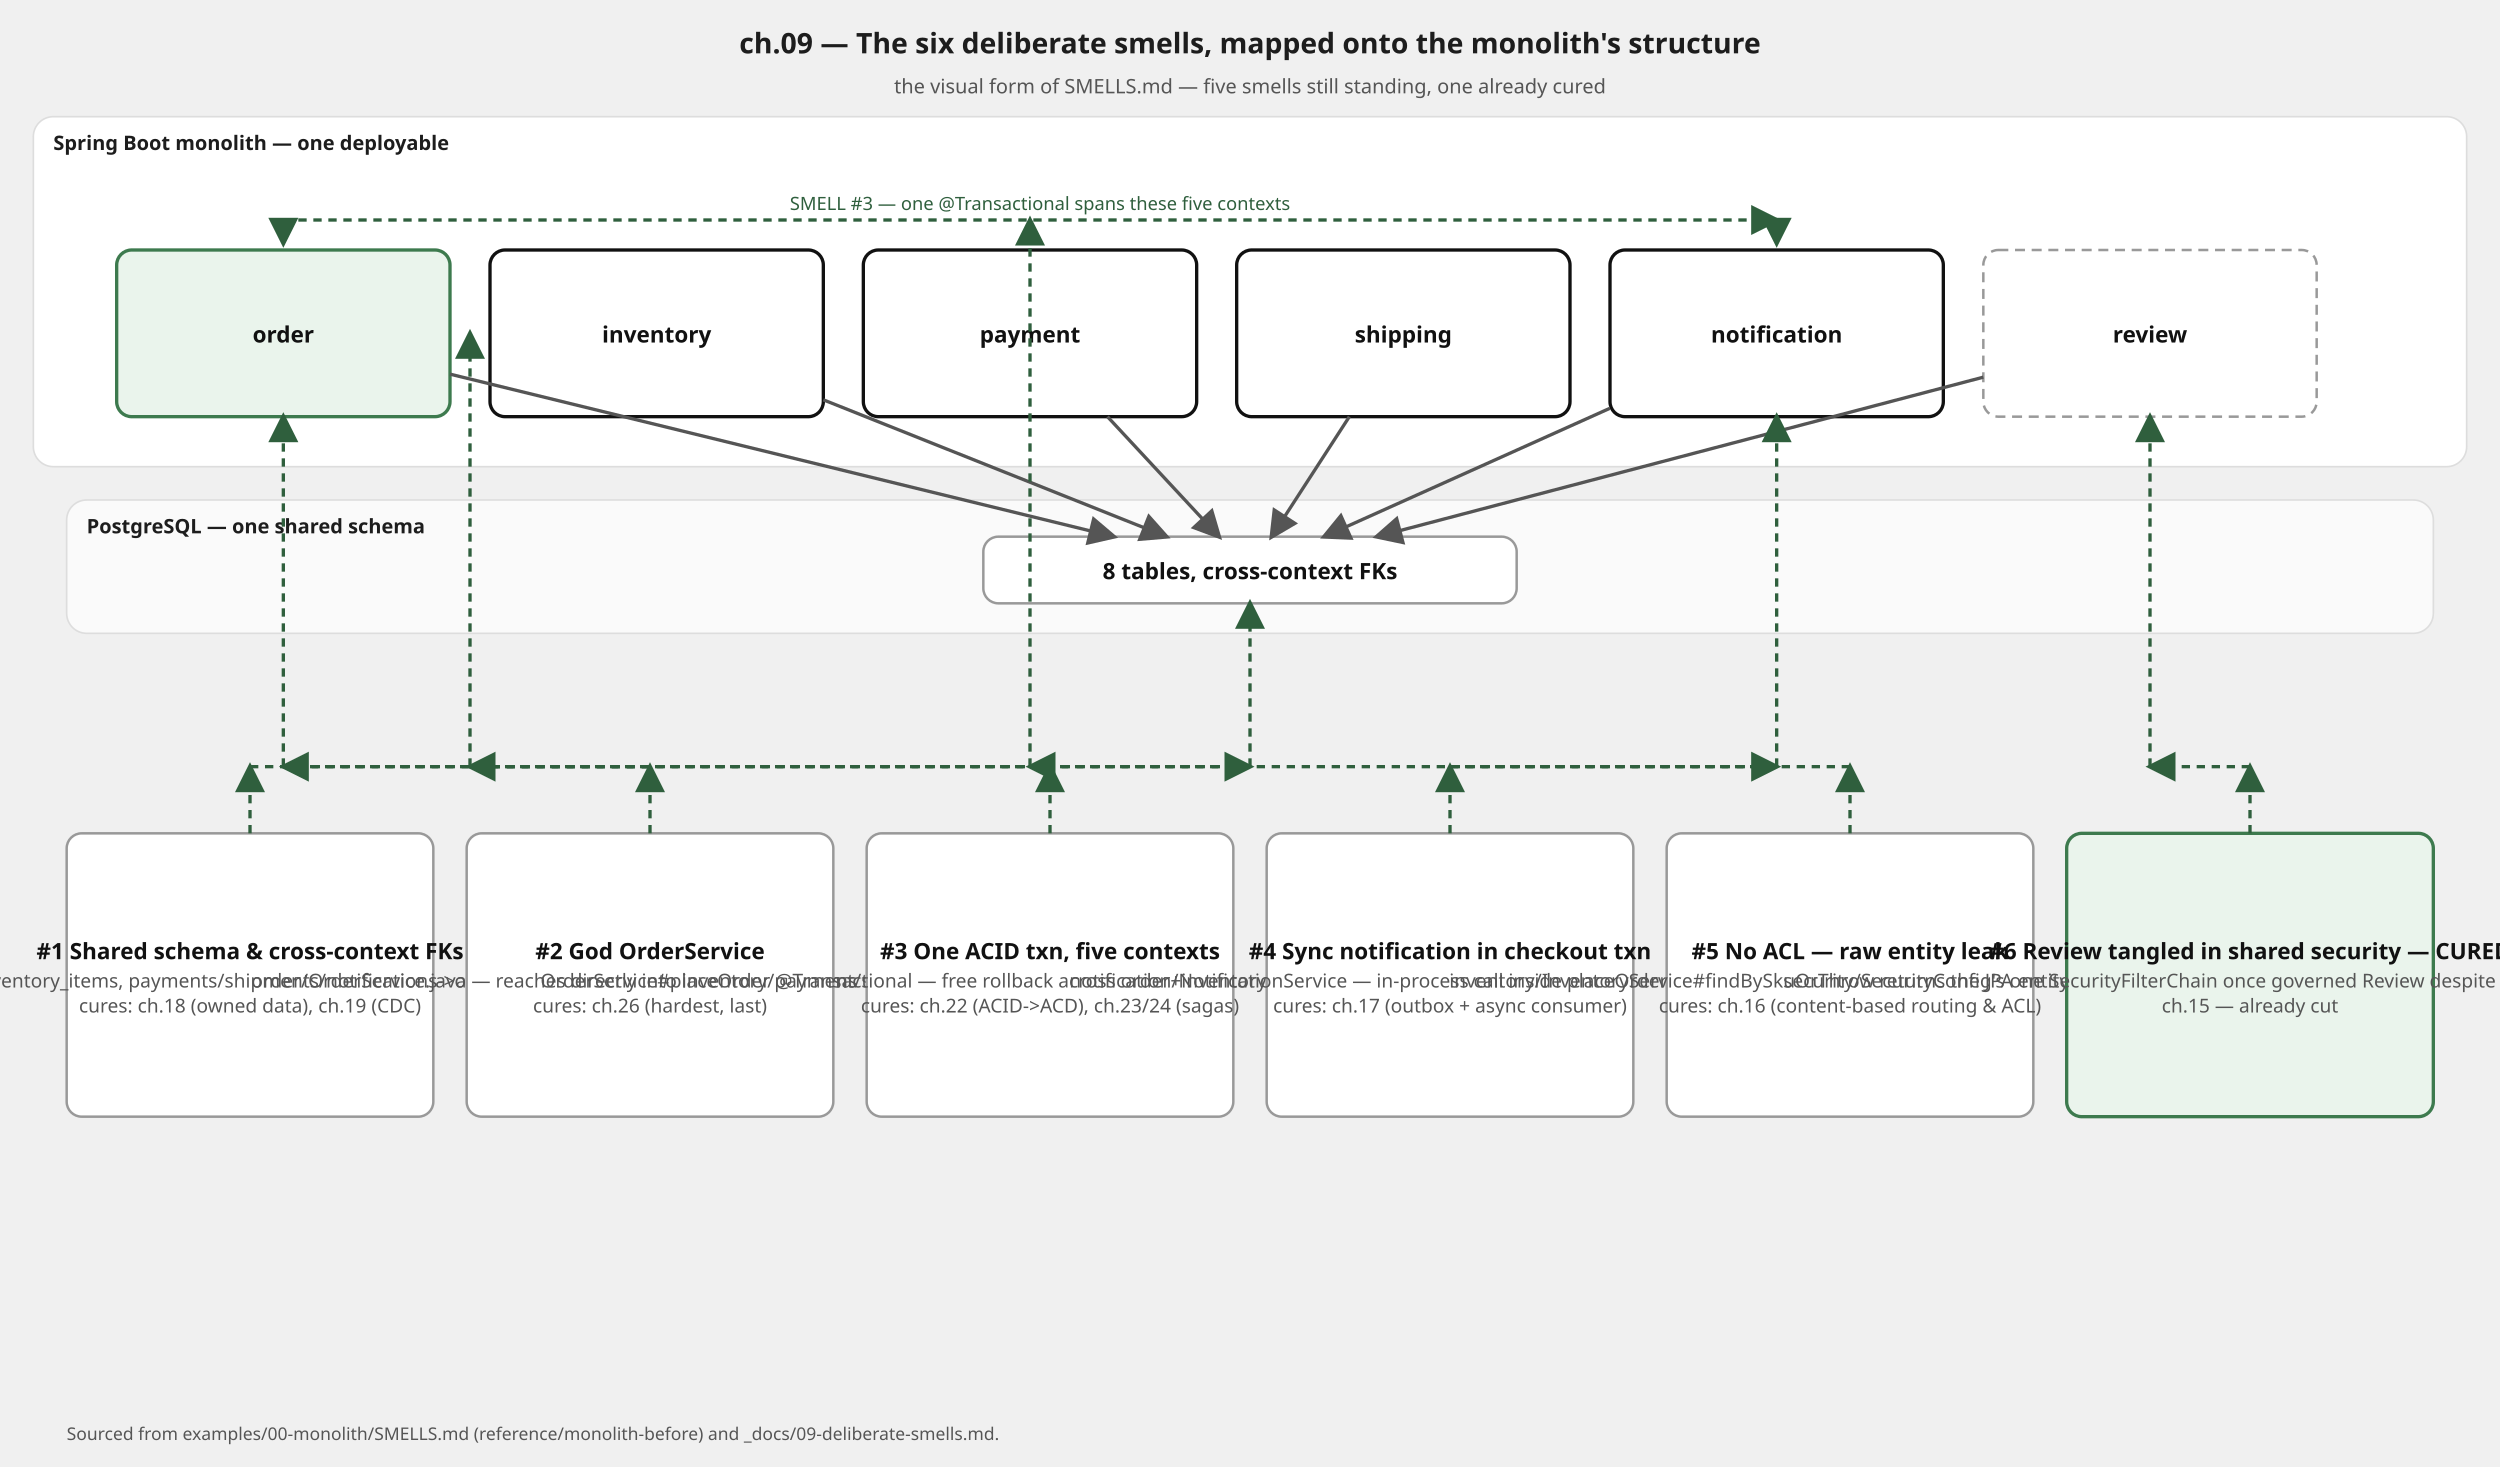
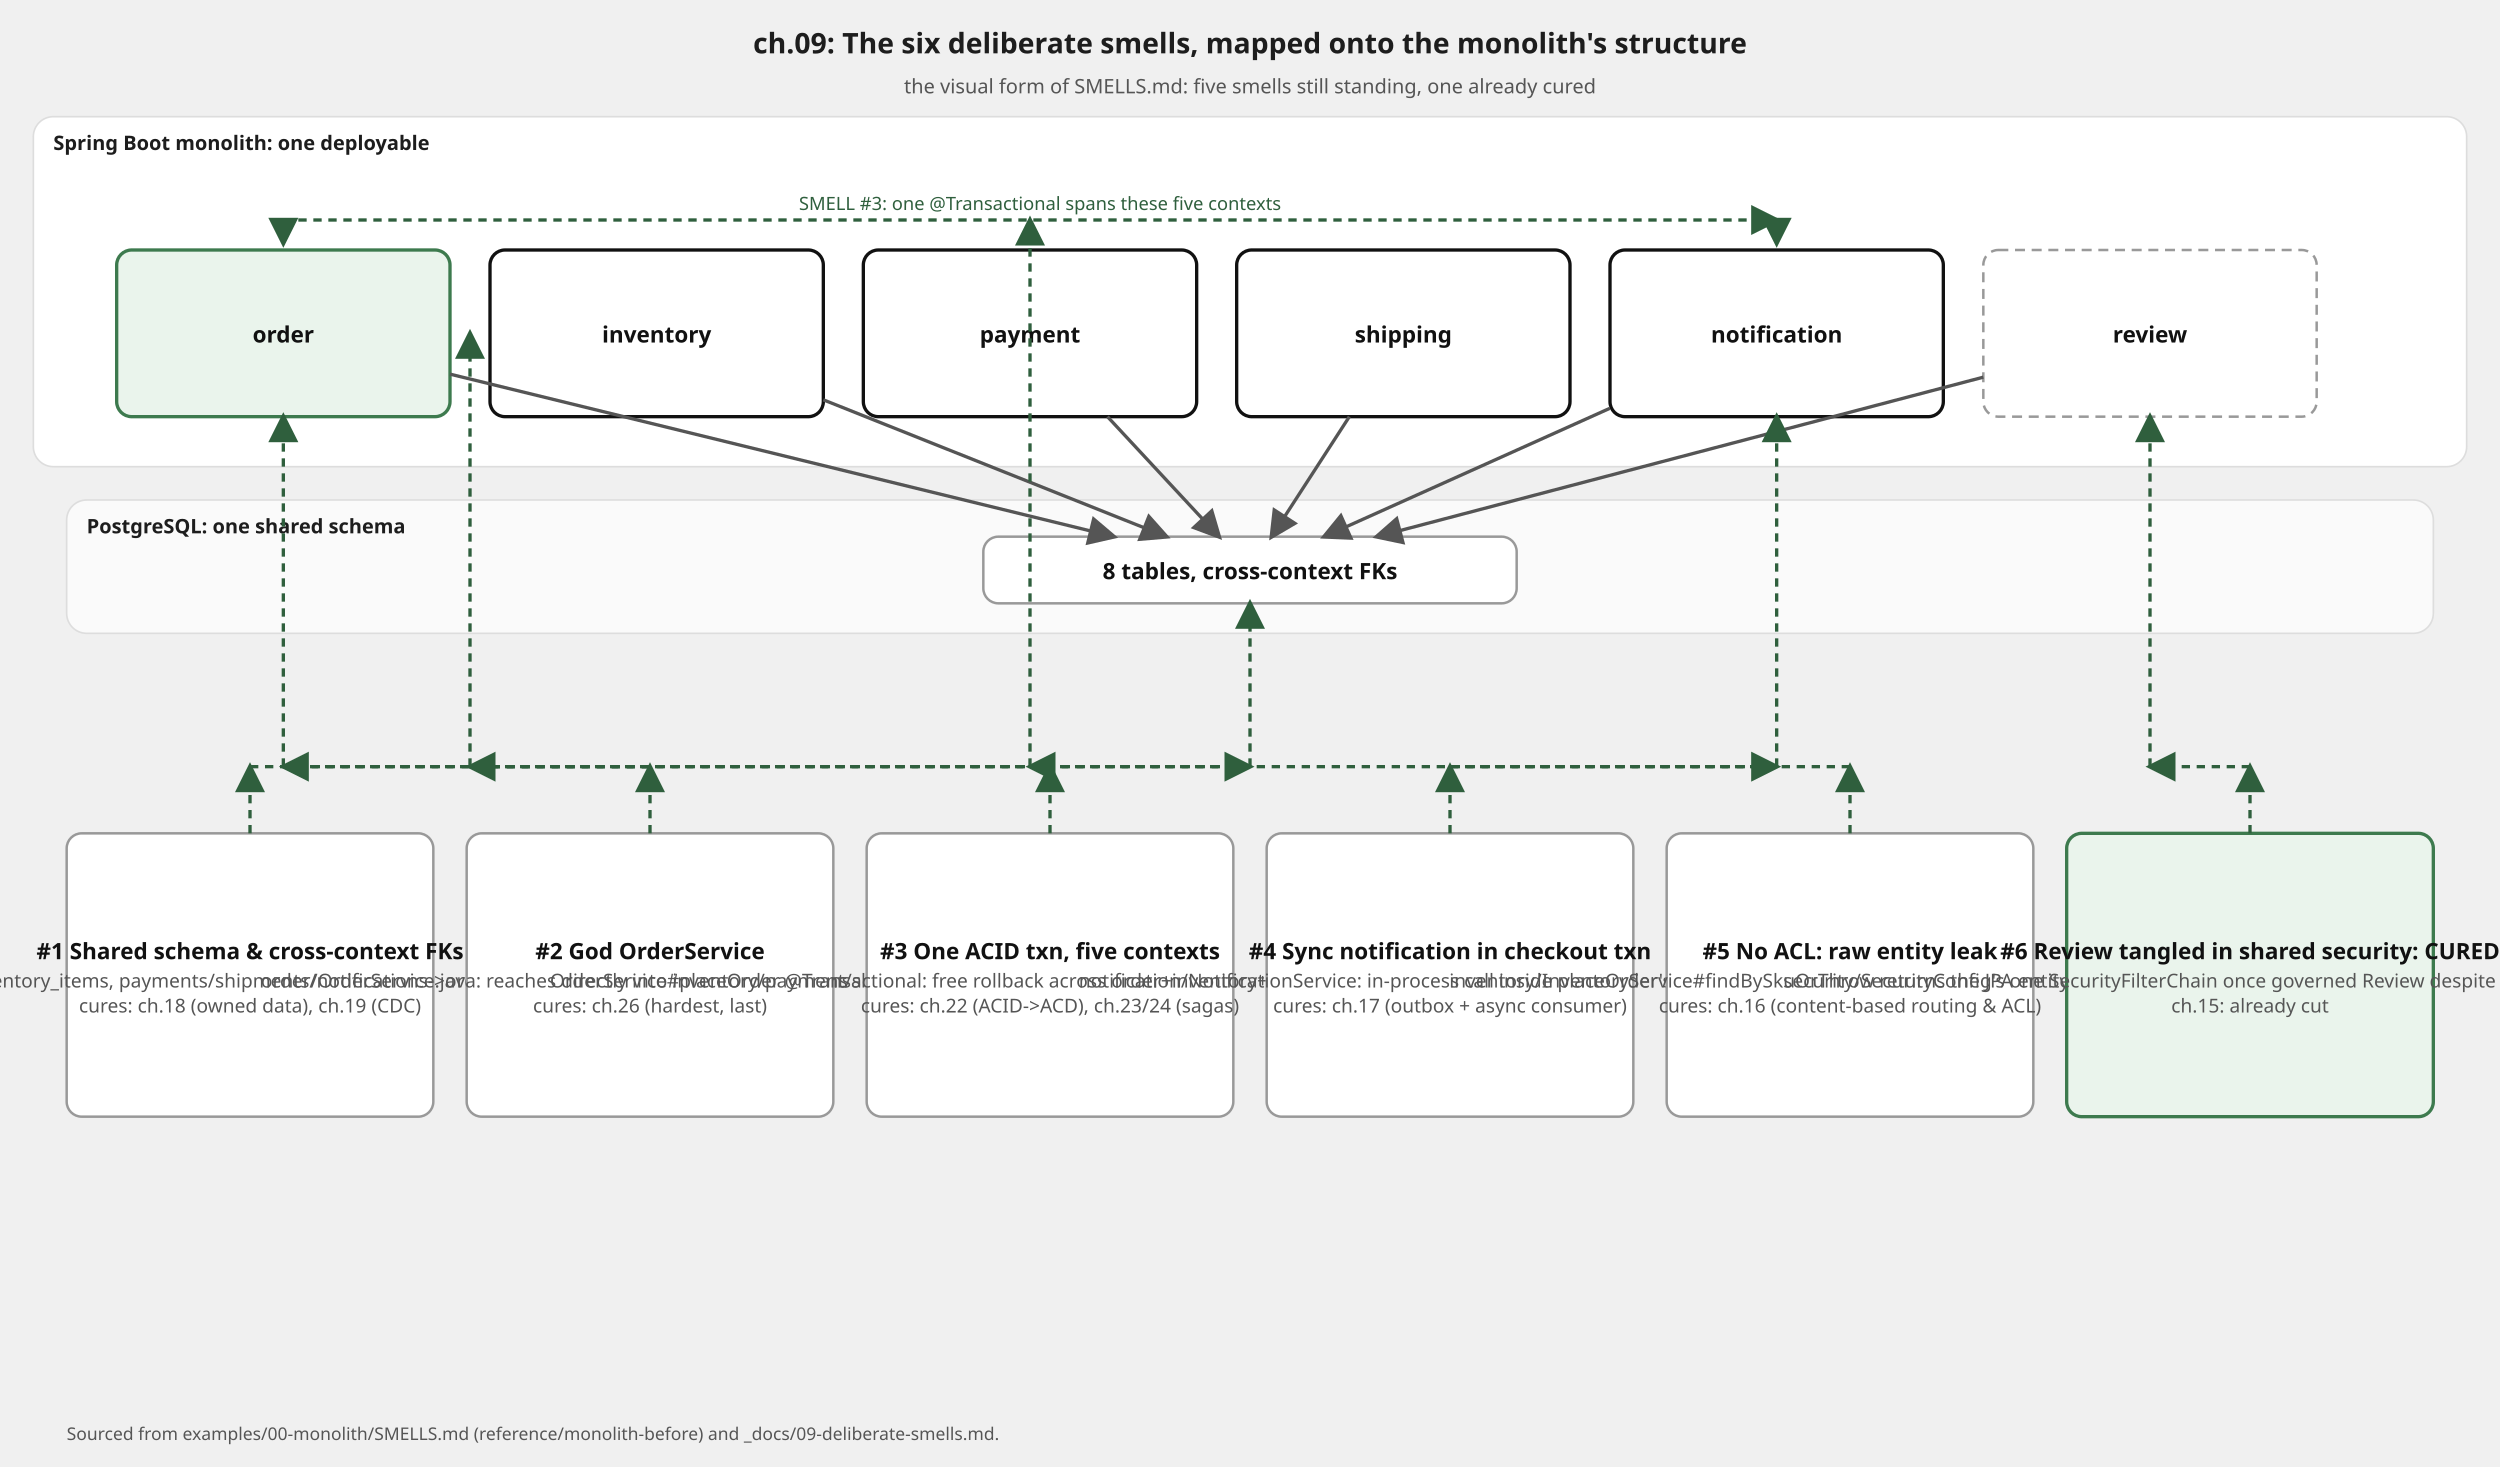
<svg xmlns="http://www.w3.org/2000/svg" viewBox="0 0 1500 880" font-family="'Red Hat Text', system-ui, sans-serif" role="img">
  <defs>
    <marker id="a" viewBox="0 0 10 10" refX="8.5" refY="5" markerWidth="9" markerHeight="9" orient="auto-start-reverse">
      <path d="M0,0 L10,5 L0,10 z" fill="#555" />
    </marker>
    <marker id="am" viewBox="0 0 10 10" refX="8.5" refY="5" markerWidth="9" markerHeight="9" orient="auto-start-reverse">
      <path d="M0,0 L10,5 L0,10 z" fill="#2f5f3d" />
    </marker>
  </defs>
  <rect x="20" y="70" width="1460" height="210" rx="12" fill="#ffffff" stroke="#ddd" />
-   <text x="32" y="90" font-size="12" font-weight="700" fill="#1d1d1d">Spring Boot monolith — one deployable</text>
+   <text x="32" y="90" font-size="12" font-weight="700" fill="#1d1d1d">Spring Boot monolith: one deployable</text>
  <rect x="40" y="300" width="1420" height="80" rx="12" fill="#fafafa" stroke="#ddd" />
-   <text x="52" y="320" font-size="12" font-weight="700" fill="#1d1d1d">PostgreSQL — one shared schema</text>
+   <text x="52" y="320" font-size="12" font-weight="700" fill="#1d1d1d">PostgreSQL: one shared schema</text>
  <rect x="70" y="150" width="200" height="100" rx="9" fill="#eaf4ec" stroke="#3d7a4e" stroke-width="2" />
  <text x="170.0" y="205.5" font-size="13.5" font-weight="700" fill="#111111" text-anchor="middle">order</text>
  <rect x="294" y="150" width="200" height="100" rx="9" fill="#ffffff" stroke="#111111" stroke-width="2" />
  <text x="394.0" y="205.5" font-size="13.5" font-weight="700" fill="#111111" text-anchor="middle">inventory</text>
  <rect x="518" y="150" width="200" height="100" rx="9" fill="#ffffff" stroke="#111111" stroke-width="2" />
  <text x="618.0" y="205.5" font-size="13.5" font-weight="700" fill="#111111" text-anchor="middle">payment</text>
  <rect x="742" y="150" width="200" height="100" rx="9" fill="#ffffff" stroke="#111111" stroke-width="2" />
  <text x="842.0" y="205.5" font-size="13.5" font-weight="700" fill="#111111" text-anchor="middle">shipping</text>
  <rect x="966" y="150" width="200" height="100" rx="9" fill="#ffffff" stroke="#111111" stroke-width="2" />
  <text x="1066.0" y="205.5" font-size="13.5" font-weight="700" fill="#111111" text-anchor="middle">notification</text>
  <rect x="1190" y="150" width="200" height="100" rx="9" fill="#ffffff" stroke="#999999" stroke-width="1.5" stroke-dasharray="6 4" />
  <text x="1290.0" y="205.5" font-size="13.5" font-weight="700" fill="#111111" text-anchor="middle">review</text>
  <rect x="590.0" y="322" width="320" height="40" rx="9" fill="#ffffff" stroke="#999999" stroke-width="1.5" />
  <text x="750.0" y="347.5" font-size="13.5" font-weight="700" fill="#111111" text-anchor="middle">8 tables, cross-context FKs</text>
  <rect x="40" y="500" width="220" height="170" rx="9" fill="#ffffff" stroke="#999999" stroke-width="1.5" />
  <text x="150.0" y="575.5" font-size="13.5" font-weight="700" fill="#111111" text-anchor="middle">#1 Shared schema &amp; cross-context FKs</text>
-   <text x="150.0" y="592.5" font-size="11.5" fill="#555555" text-anchor="middle">V1__init_schema.sql — order_items-&gt;inventory_items, payments/shipments/notifications-&gt;orders, reviews-&gt;customers+inventory_items</text>
+   <text x="150.0" y="592.5" font-size="11.5" fill="#555555" text-anchor="middle">V1__init_schema.sql: order_items-&gt;inventory_items, payments/shipments/notifications-&gt;orders, reviews-&gt;customers+inventory_items</text>
  <text x="150.0" y="607.5" font-size="11.5" fill="#555555" text-anchor="middle">cures: ch.18 (owned data), ch.19 (CDC)</text>
  <rect x="280" y="500" width="220" height="170" rx="9" fill="#ffffff" stroke="#999999" stroke-width="1.5" />
  <text x="390.0" y="575.5" font-size="13.5" font-weight="700" fill="#111111" text-anchor="middle">#2 God OrderService</text>
-   <text x="390.0" y="592.5" font-size="11.5" fill="#555555" text-anchor="middle">order/OrderService.java — reaches directly into inventory/payment/shipping/notification</text>
+   <text x="390.0" y="592.5" font-size="11.5" fill="#555555" text-anchor="middle">order/OrderService.java: reaches directly into inventory/payment/shipping/notification</text>
  <text x="390.0" y="607.5" font-size="11.5" fill="#555555" text-anchor="middle">cures: ch.26 (hardest, last)</text>
  <rect x="520" y="500" width="220" height="170" rx="9" fill="#ffffff" stroke="#999999" stroke-width="1.5" />
  <text x="630.0" y="575.5" font-size="13.5" font-weight="700" fill="#111111" text-anchor="middle">#3 One ACID txn, five contexts</text>
-   <text x="630.0" y="592.5" font-size="11.5" fill="#555555" text-anchor="middle">OrderService#placeOrder @Transactional — free rollback across order+inventory+payment+shipping+notification</text>
+   <text x="630.0" y="592.5" font-size="11.5" fill="#555555" text-anchor="middle">OrderService#placeOrder @Transactional: free rollback across order+inventory+payment+shipping+notification</text>
  <text x="630.0" y="607.5" font-size="11.5" fill="#555555" text-anchor="middle">cures: ch.22 (ACID-&gt;ACD), ch.23/24 (sagas)</text>
  <rect x="760" y="500" width="220" height="170" rx="9" fill="#ffffff" stroke="#999999" stroke-width="1.5" />
  <text x="870.0" y="575.5" font-size="13.5" font-weight="700" fill="#111111" text-anchor="middle">#4 Sync notification in checkout txn</text>
-   <text x="870.0" y="592.5" font-size="11.5" fill="#555555" text-anchor="middle">notification/NotificationService — in-process call inside placeOrder's own transaction</text>
+   <text x="870.0" y="592.5" font-size="11.5" fill="#555555" text-anchor="middle">notification/NotificationService: in-process call inside placeOrder's own transaction</text>
  <text x="870.0" y="607.5" font-size="11.5" fill="#555555" text-anchor="middle">cures: ch.17 (outbox + async consumer)</text>
  <rect x="1000" y="500" width="220" height="170" rx="9" fill="#ffffff" stroke="#999999" stroke-width="1.5" />
-   <text x="1110.0" y="575.5" font-size="13.5" font-weight="700" fill="#111111" text-anchor="middle">#5 No ACL — raw entity leak</text>
+   <text x="1110.0" y="575.5" font-size="13.5" font-weight="700" fill="#111111" text-anchor="middle">#5 No ACL: raw entity leak</text>
  <text x="1110.0" y="592.5" font-size="11.5" fill="#555555" text-anchor="middle">inventory/InventoryService#findBySkuOrThrow returns the JPA entity, not a DTO, to order</text>
  <text x="1110.0" y="607.5" font-size="11.5" fill="#555555" text-anchor="middle">cures: ch.16 (content-based routing &amp; ACL)</text>
  <rect x="1240" y="500" width="220" height="170" rx="9" fill="#eaf4ec" stroke="#3d7a4e" stroke-width="2" />
-   <text x="1350.0" y="575.5" font-size="13.5" font-weight="700" fill="#111111" text-anchor="middle">#6 Review tangled in shared security — CURED</text>
+   <text x="1350.0" y="575.5" font-size="13.5" font-weight="700" fill="#111111" text-anchor="middle">#6 Review tangled in shared security: CURED</text>
  <text x="1350.0" y="592.5" font-size="11.5" fill="#555555" text-anchor="middle">security/SecurityConfig's one SecurityFilterChain once governed Review despite no runtime dependency</text>
-   <text x="1350.0" y="607.5" font-size="11.5" fill="#555555" text-anchor="middle">ch.15 — already cut</text>
+   <text x="1350.0" y="607.5" font-size="11.5" fill="#555555" text-anchor="middle">ch.15: already cut</text>
  <path d="M270.0,224.483 L668.31,322.0" fill="none" stroke="#555" stroke-width="2" marker-end="url(#a)" />
  <path d="M494.0,239.888 L699.859,322.0" fill="none" stroke="#555" stroke-width="2" marker-end="url(#a)" />
  <path d="M664.479,250.0 L731.408,322.0" fill="none" stroke="#555" stroke-width="2" marker-end="url(#a)" />
  <path d="M809.606,250.0 L762.958,322.0" fill="none" stroke="#555" stroke-width="2" marker-end="url(#a)" />
  <path d="M966.0,244.937 L794.507,322.0" fill="none" stroke="#555" stroke-width="2" marker-end="url(#a)" />
  <path d="M1190.0,226.296 L826.056,322.0" fill="none" stroke="#555" stroke-width="2" marker-end="url(#a)" />
  <path d="M170.0,132 L1066.0,132" fill="none" stroke="#2f5f3d" stroke-width="2" stroke-dasharray="5 4" marker-end="url(#am)" />
-   <text x="624.0" y="126.0" font-size="11" fill="#ffffff" stroke="#ffffff" stroke-width="3" paint-order="stroke" text-anchor="middle">SMELL #3 — one @Transactional spans these five contexts</text>
-   <text x="624.0" y="126.0" font-size="11" fill="#2f5f3d" text-anchor="middle">SMELL #3 — one @Transactional spans these five contexts</text>
+   <text x="624.0" y="126.0" font-size="11" fill="#ffffff" stroke="#ffffff" stroke-width="3" paint-order="stroke" text-anchor="middle">SMELL #3: one @Transactional spans these five contexts</text>
+   <text x="624.0" y="126.0" font-size="11" fill="#2f5f3d" text-anchor="middle">SMELL #3: one @Transactional spans these five contexts</text>
  <path d="M170.0,132 L170.0,146" fill="none" stroke="#2f5f3d" stroke-width="2" stroke-dasharray="5 4" marker-end="url(#am)" />
  <path d="M1066.0,132 L1066.0,146" fill="none" stroke="#2f5f3d" stroke-width="2" stroke-dasharray="5 4" marker-end="url(#am)" />
  <path d="M150.0,500 L150.0,460" fill="none" stroke="#2f5f3d" stroke-width="2" stroke-dasharray="5 4" marker-end="url(#am)" />
  <path d="M150.0,460 L750.0,460" fill="none" stroke="#2f5f3d" stroke-width="2" stroke-dasharray="5 4" marker-end="url(#am)" />
  <path d="M750.0,460 L750.0,362" fill="none" stroke="#2f5f3d" stroke-width="2" stroke-dasharray="5 4" marker-end="url(#am)" />
  <path d="M390.0,500 L390.0,460" fill="none" stroke="#2f5f3d" stroke-width="2" stroke-dasharray="5 4" marker-end="url(#am)" />
  <path d="M390.0,460 L170.0,460" fill="none" stroke="#2f5f3d" stroke-width="2" stroke-dasharray="5 4" marker-end="url(#am)" />
  <path d="M170.0,460 L170.0,250" fill="none" stroke="#2f5f3d" stroke-width="2" stroke-dasharray="5 4" marker-end="url(#am)" />
  <path d="M630.0,500 L630.0,460" fill="none" stroke="#2f5f3d" stroke-width="2" stroke-dasharray="5 4" marker-end="url(#am)" />
  <path d="M630.0,460 L618.0,460" fill="none" stroke="#2f5f3d" stroke-width="2" stroke-dasharray="5 4" marker-end="url(#am)" />
  <path d="M618.0,460 L618.0,132" fill="none" stroke="#2f5f3d" stroke-width="2" stroke-dasharray="5 4" marker-end="url(#am)" />
  <path d="M870.0,500 L870.0,460" fill="none" stroke="#2f5f3d" stroke-width="2" stroke-dasharray="5 4" marker-end="url(#am)" />
  <path d="M870.0,460 L1066.0,460" fill="none" stroke="#2f5f3d" stroke-width="2" stroke-dasharray="5 4" marker-end="url(#am)" />
  <path d="M1066.0,460 L1066.0,250" fill="none" stroke="#2f5f3d" stroke-width="2" stroke-dasharray="5 4" marker-end="url(#am)" />
  <path d="M1110.0,500 L1110.0,460" fill="none" stroke="#2f5f3d" stroke-width="2" stroke-dasharray="5 4" marker-end="url(#am)" />
  <path d="M1110.0,460 L282.0,460" fill="none" stroke="#2f5f3d" stroke-width="2" stroke-dasharray="5 4" marker-end="url(#am)" />
  <path d="M282.0,460 L282.0,200.0" fill="none" stroke="#2f5f3d" stroke-width="2" stroke-dasharray="5 4" marker-end="url(#am)" />
  <path d="M1350.0,500 L1350.0,460" fill="none" stroke="#2f5f3d" stroke-width="2" stroke-dasharray="5 4" marker-end="url(#am)" />
  <path d="M1350.0,460 L1290.0,460" fill="none" stroke="#2f5f3d" stroke-width="2" stroke-dasharray="5 4" marker-end="url(#am)" />
  <path d="M1290.0,460 L1290.0,250" fill="none" stroke="#2f5f3d" stroke-width="2" stroke-dasharray="5 4" marker-end="url(#am)" />
-   <text x="750.0" y="32" font-size="17" fill="#1d1d1d" text-anchor="middle" font-weight="700">ch.09 — The six deliberate smells, mapped onto the monolith's structure</text>
-   <text x="750.0" y="56" font-size="12" fill="#555555" text-anchor="middle">the visual form of SMELLS.md — five smells still standing, one already cured</text>
+   <text x="750.0" y="32" font-size="17" fill="#1d1d1d" text-anchor="middle" font-weight="700">ch.09: The six deliberate smells, mapped onto the monolith's structure</text>
+   <text x="750.0" y="56" font-size="12" fill="#555555" text-anchor="middle">the visual form of SMELLS.md: five smells still standing, one already cured</text>
  <text x="40" y="864" font-size="10.5" fill="#555555" text-anchor="start">Sourced from examples/00-monolith/SMELLS.md (reference/monolith-before) and _docs/09-deliberate-smells.md.</text>
</svg>
